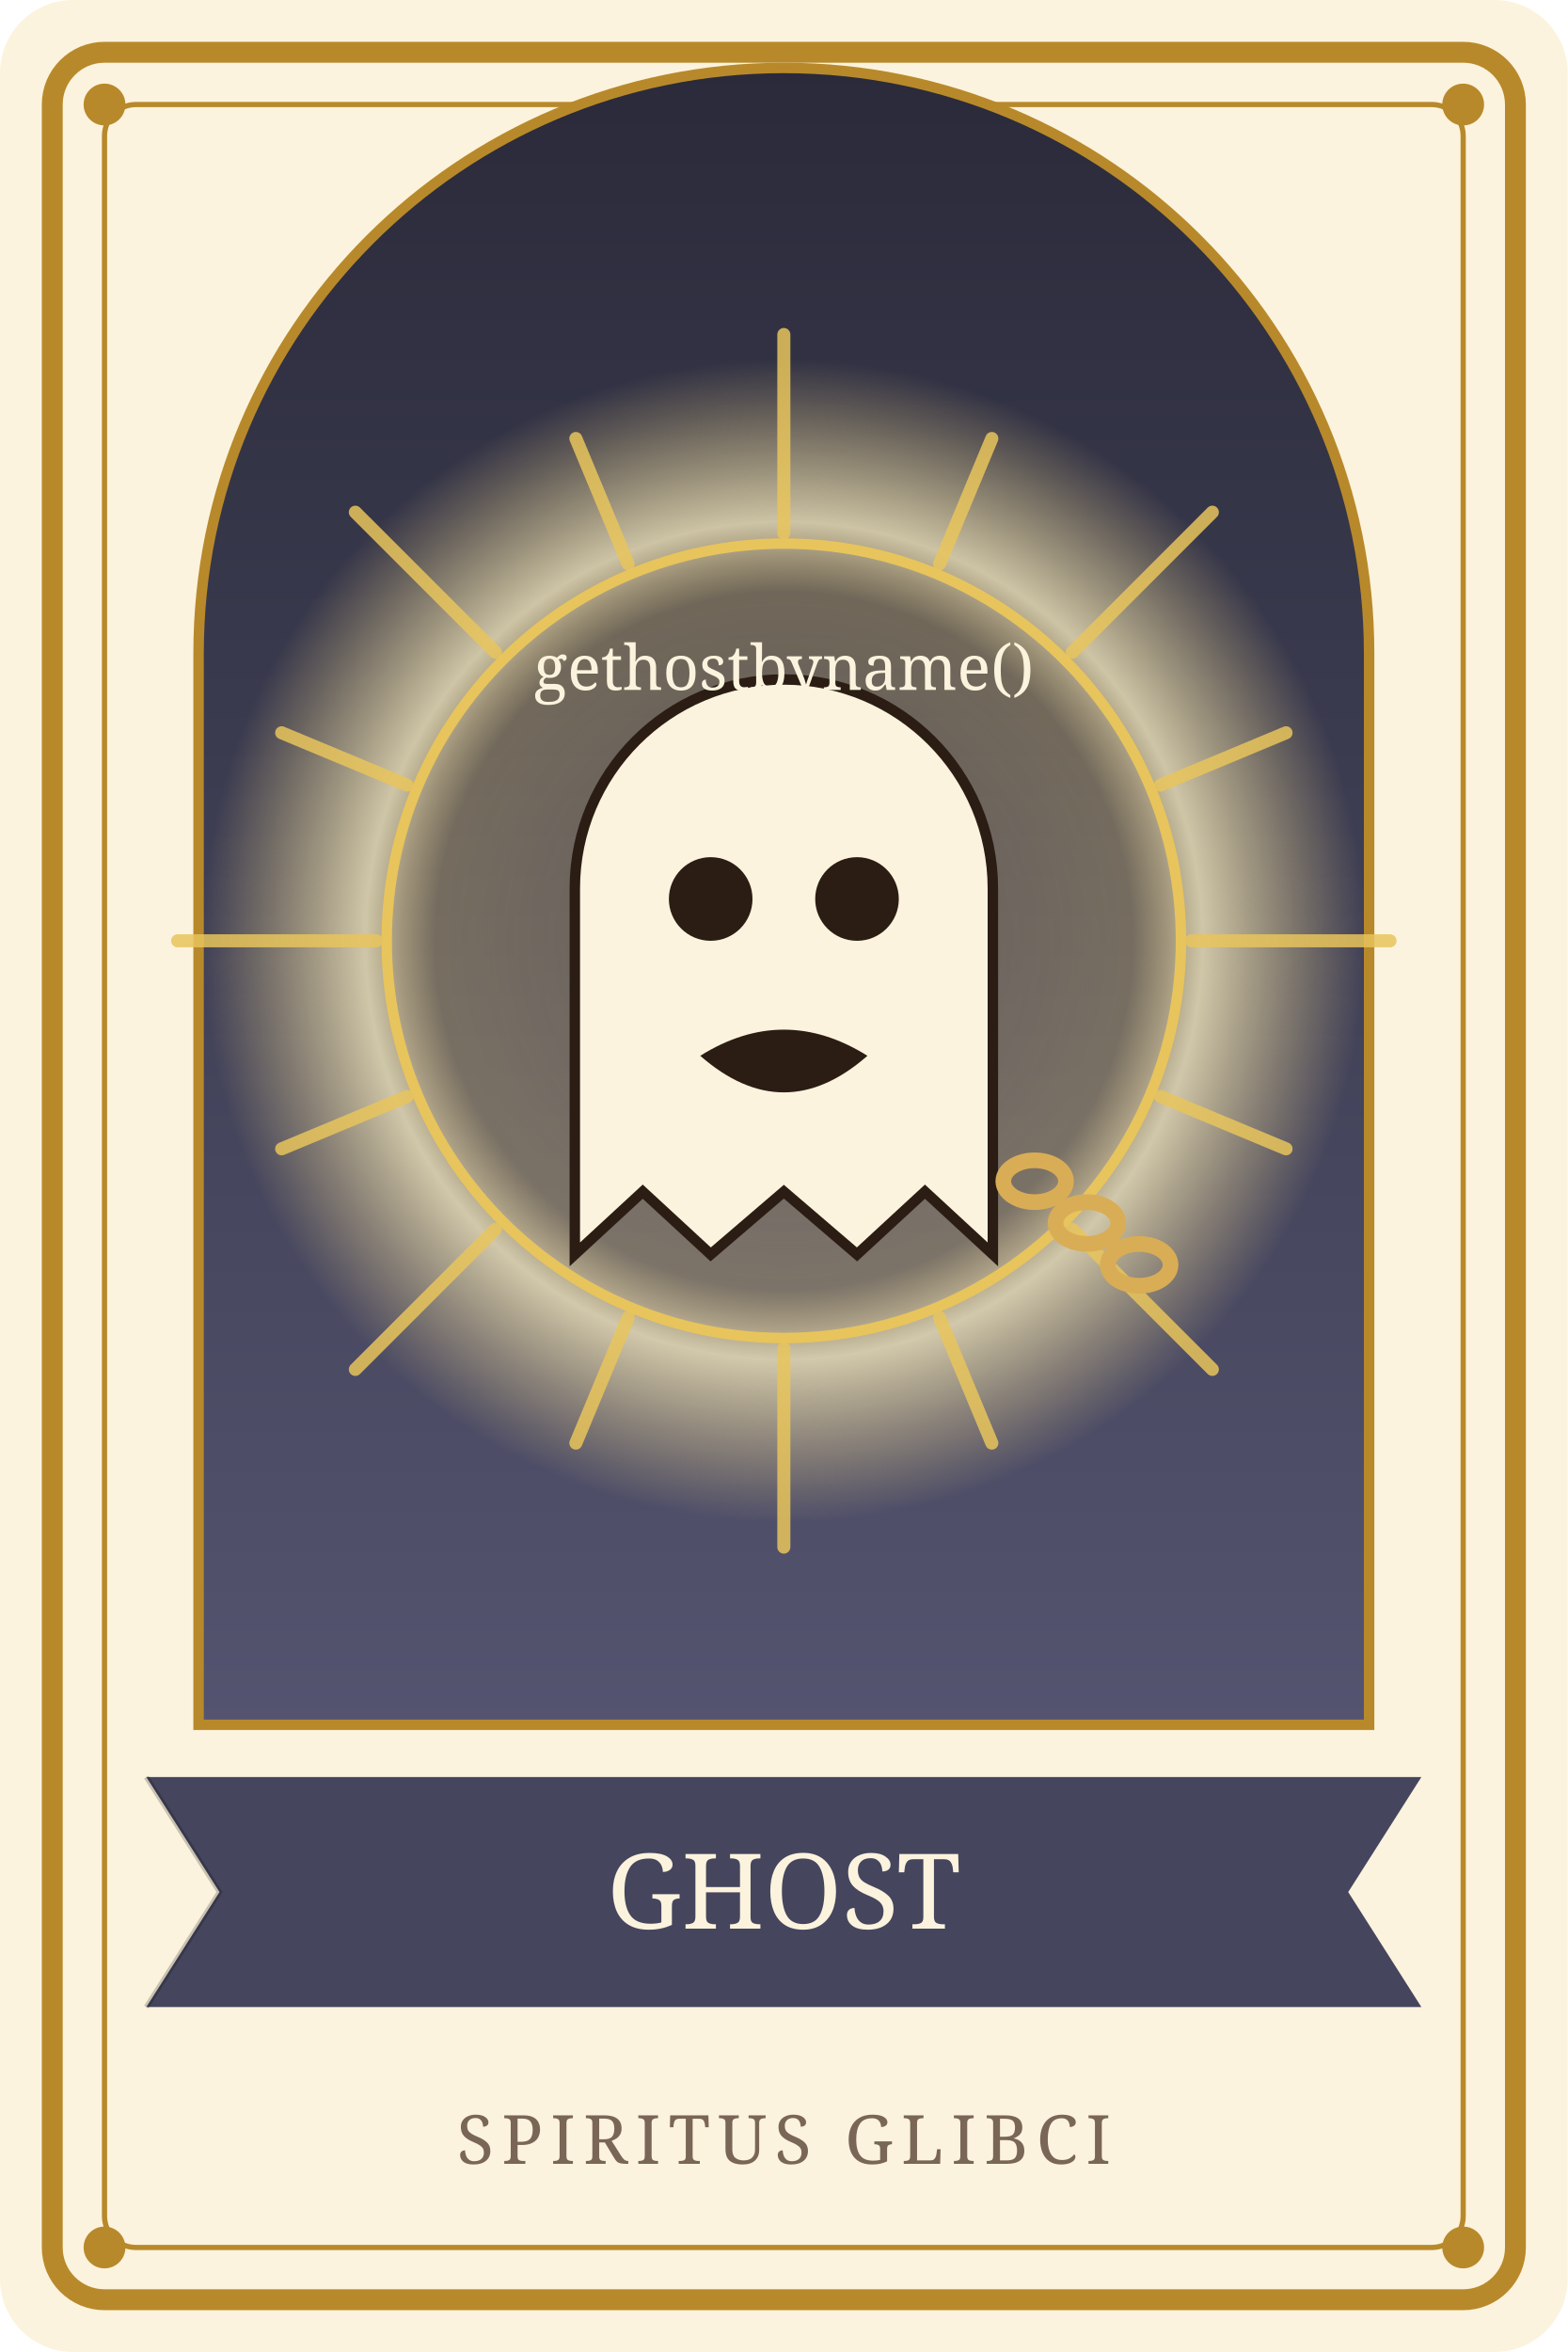
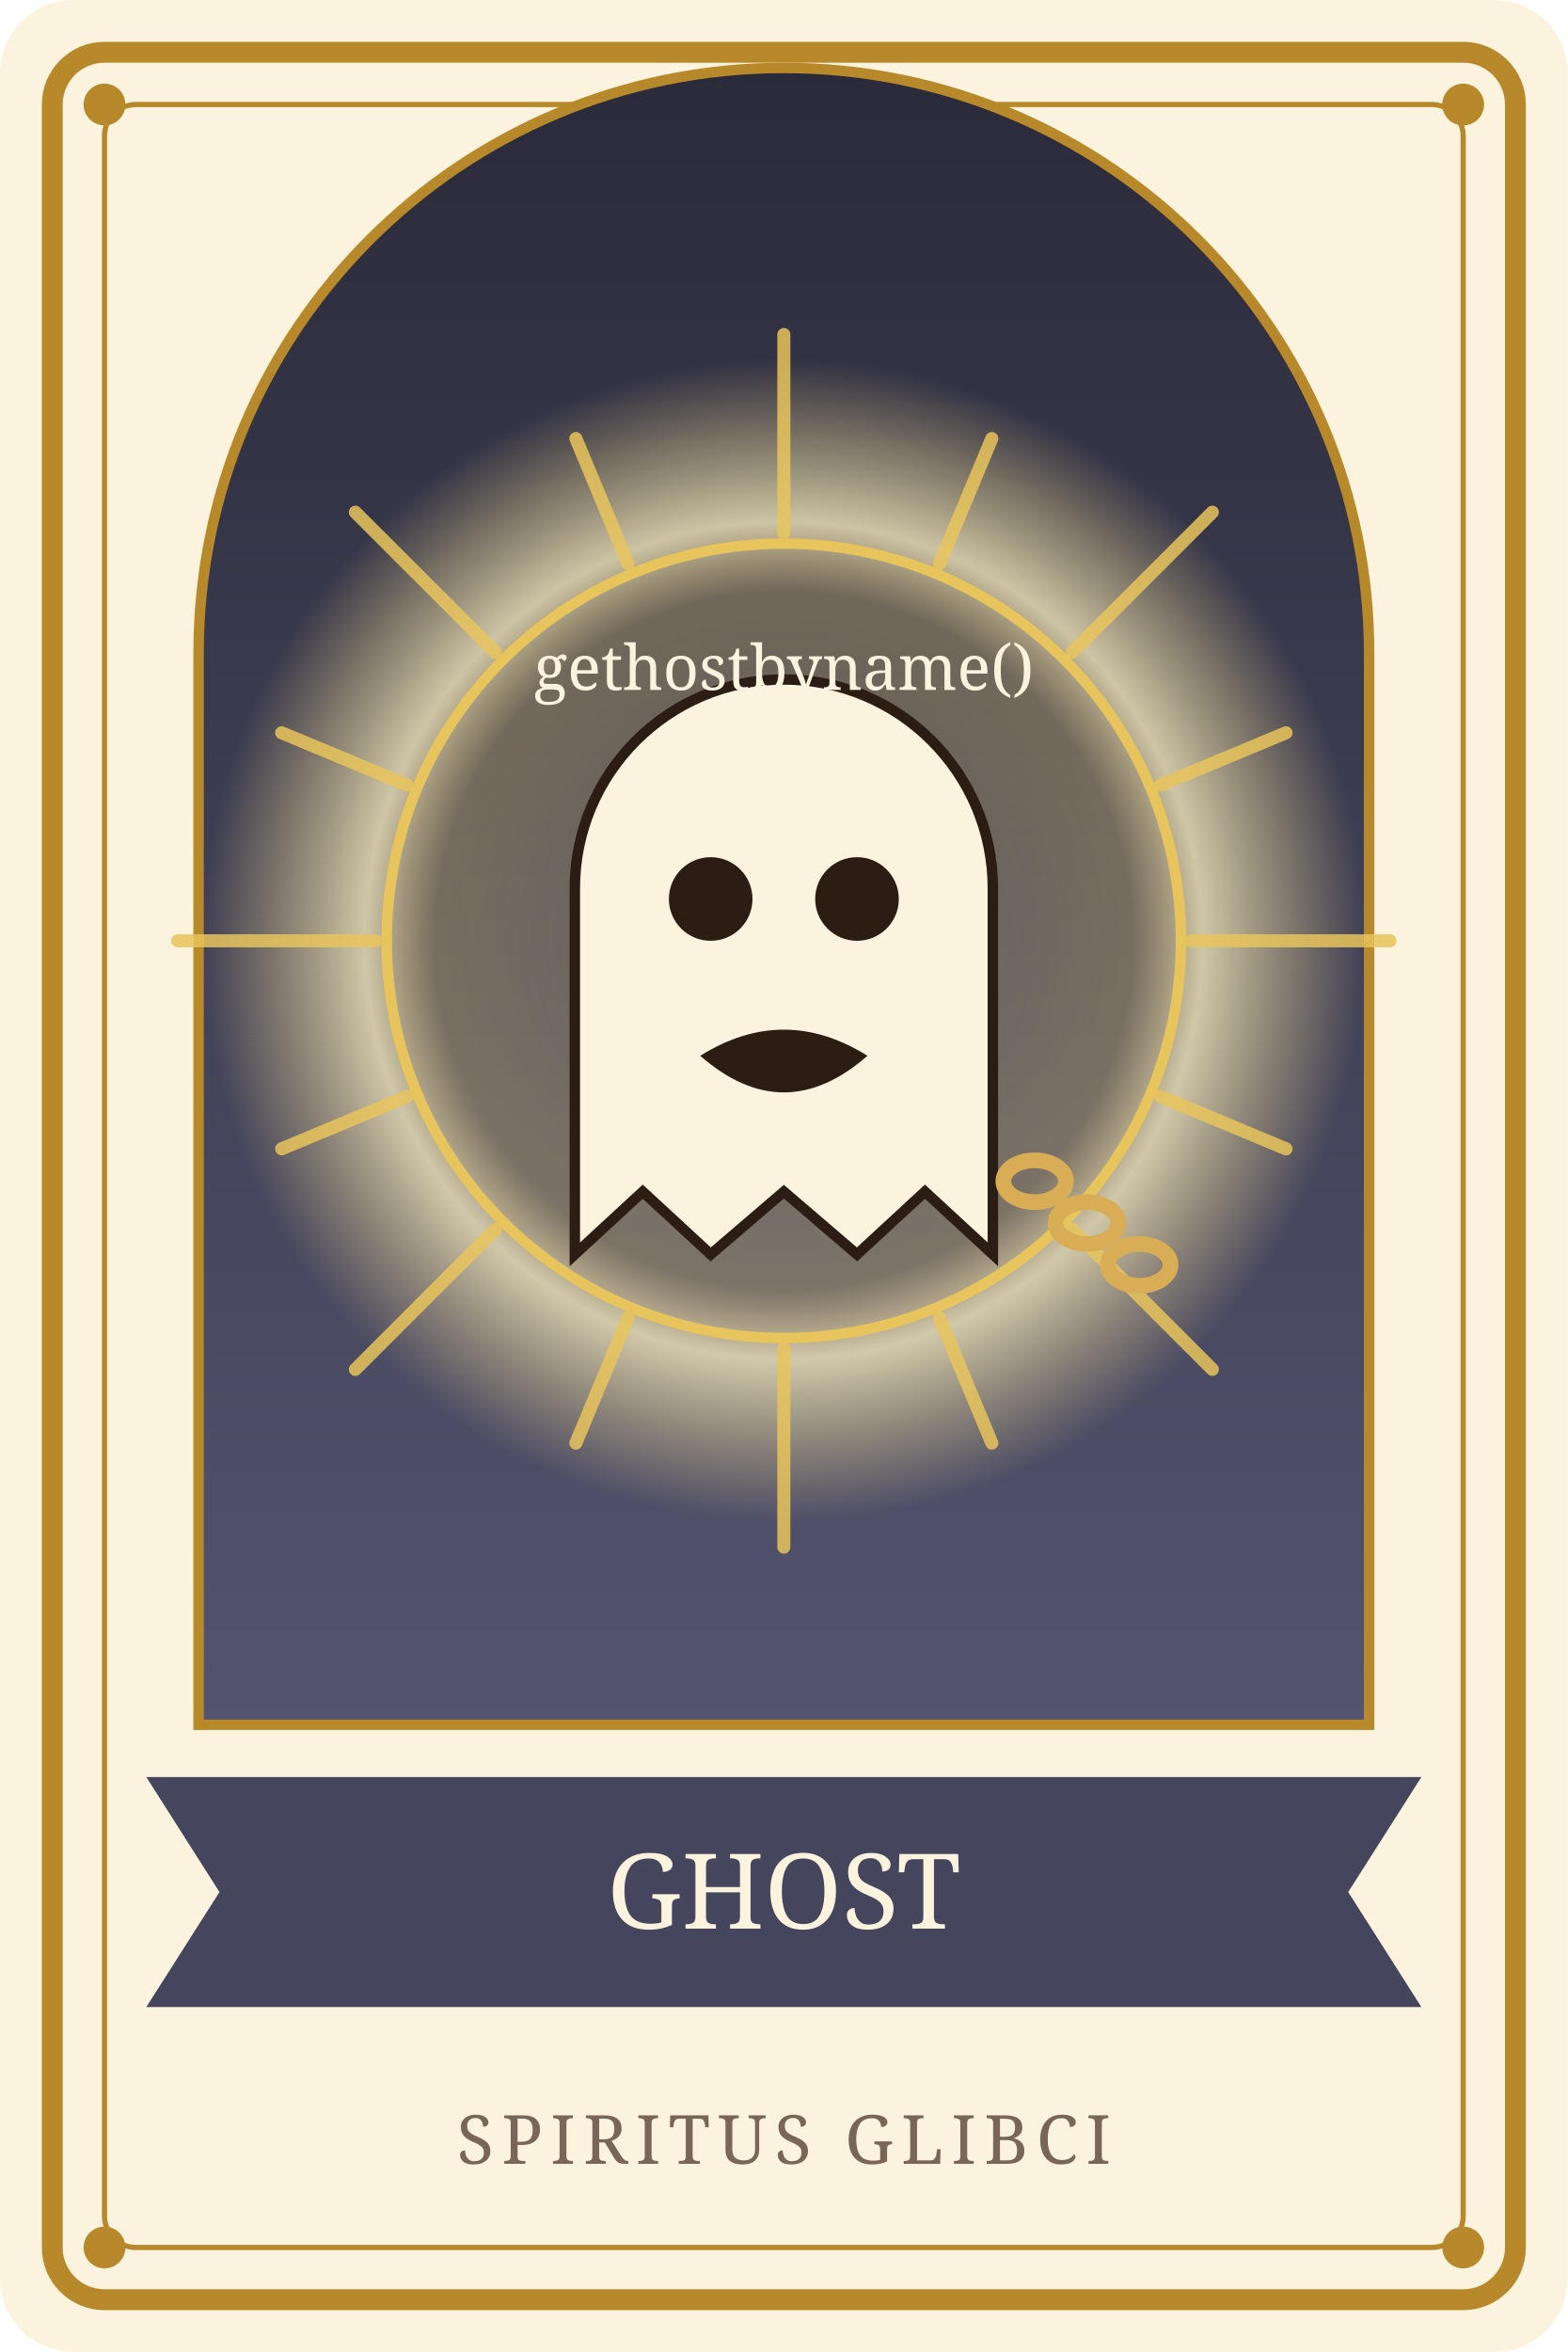
<svg xmlns="http://www.w3.org/2000/svg" viewBox="0 0 300 450" role="img" aria-label="GHOST">
  <defs>
    <radialGradient id="s-ghost-halo">
      <stop offset="0%" stop-color="#f5d77a" stop-opacity="0.18" />
      <stop offset="60%" stop-color="#f5d77a" stop-opacity="0.3" />
      <stop offset="72%" stop-color="#fff3c4" stop-opacity="0.75" />
      <stop offset="100%" stop-color="#f5d77a" stop-opacity="0" />
    </radialGradient>
    <linearGradient id="s-ghost-niche" x1="0" y1="0" x2="0" y2="1">
      <stop offset="0%" stop-color="#2a2a3a" />
      <stop offset="100%" stop-color="#545470" />
    </linearGradient>
  </defs>
  <rect width="300" height="450" rx="14" fill="#fbf3dd" />
  <rect x="10" y="10" width="280" height="430" rx="10" fill="none" stroke="#b8892b" stroke-width="4" />
  <rect x="20" y="20" width="260" height="410" rx="6" fill="none" stroke="#b8892b" stroke-width="1" />
  <g fill="#b8892b">
    <circle cx="20" cy="20" r="4" />
    <circle cx="280" cy="20" r="4" />
    <circle cx="20" cy="430" r="4" />
    <circle cx="280" cy="430" r="4" />
  </g>
  <path d="M38 330 V125 A112 112 0 0 1 262 125 V330 Z" fill="url(#s-ghost-niche)" stroke="#b8892b" stroke-width="2" />
  <circle cx="150" cy="180" r="112" fill="url(#s-ghost-halo)" />
  <g stroke="#e8c45c" stroke-width="2.5" stroke-linecap="round" opacity="0.85">
    <line x1="228.0" y1="180.0" x2="266.0" y2="180.0" />
    <line x1="222.1" y1="209.8" x2="246.1" y2="219.8" />
    <line x1="205.2" y1="235.2" x2="232.0" y2="262.0" />
    <line x1="179.8" y1="252.1" x2="189.8" y2="276.1" />
    <line x1="150.0" y1="258.0" x2="150.0" y2="296.0" />
    <line x1="120.2" y1="252.1" x2="110.2" y2="276.1" />
    <line x1="94.8" y1="235.2" x2="68.0" y2="262.0" />
    <line x1="77.9" y1="209.8" x2="53.9" y2="219.8" />
    <line x1="72.0" y1="180.0" x2="34.0" y2="180.0" />
    <line x1="77.9" y1="150.2" x2="53.9" y2="140.2" />
    <line x1="94.8" y1="124.8" x2="68.0" y2="98.0" />
    <line x1="120.2" y1="107.9" x2="110.2" y2="83.9" />
    <line x1="150.0" y1="102.0" x2="150.0" y2="64.0" />
    <line x1="179.8" y1="107.9" x2="189.8" y2="83.9" />
    <line x1="205.2" y1="124.8" x2="232.0" y2="98.0" />
    <line x1="222.1" y1="150.2" x2="246.1" y2="140.2" />
  </g>
  <circle cx="150" cy="180" r="76" fill="none" stroke="#e8c45c" stroke-width="2" />
  <g>
    <path d="M110 240 V170 A40 40 0 0 1 190 170 V240 L177 228 L164 240 L150 228 L136 240 L123 228 Z" fill="#fbf3dd" stroke="#2b1d14" stroke-width="2" />
    <circle cx="136" cy="172" r="8" fill="#2b1d14" />
    <circle cx="164" cy="172" r="8" fill="#2b1d14" />
    <path d="M134 202 Q150 192 166 202 Q150 216 134 202 Z" fill="#2b1d14" />
    <g fill="none" stroke="#d9ad55" stroke-width="3">
      <ellipse cx="198" cy="226" rx="6" ry="4" />
      <ellipse cx="208" cy="234" rx="6" ry="4" />
      <ellipse cx="218" cy="242" rx="6" ry="4" />
    </g>
    <text x="150" y="132" text-anchor="middle" font-family="'EB Garamond', Georgia, serif" font-size="12" fill="#fbf3dd">gethostbyname()</text>
  </g>
  <path d="M28 340 h244 l-14 22 l14 22 h-244 l14 -22 z" fill="#45455e" />
-   <path d="M28 340 l14 22 l-14 22" fill="none" stroke="#00000033" stroke-width="1" />
  <text x="150" y="369" text-anchor="middle" font-family="'EB Garamond', Georgia, serif" font-size="20" fill="#fbf3dd">GHOST</text>
  <text x="150" y="414" text-anchor="middle" font-family="'EB Garamond', Georgia, serif" font-size="13" letter-spacing="1.5" fill="#7a6656">SPIRITUS GLIBCI</text>
</svg>
